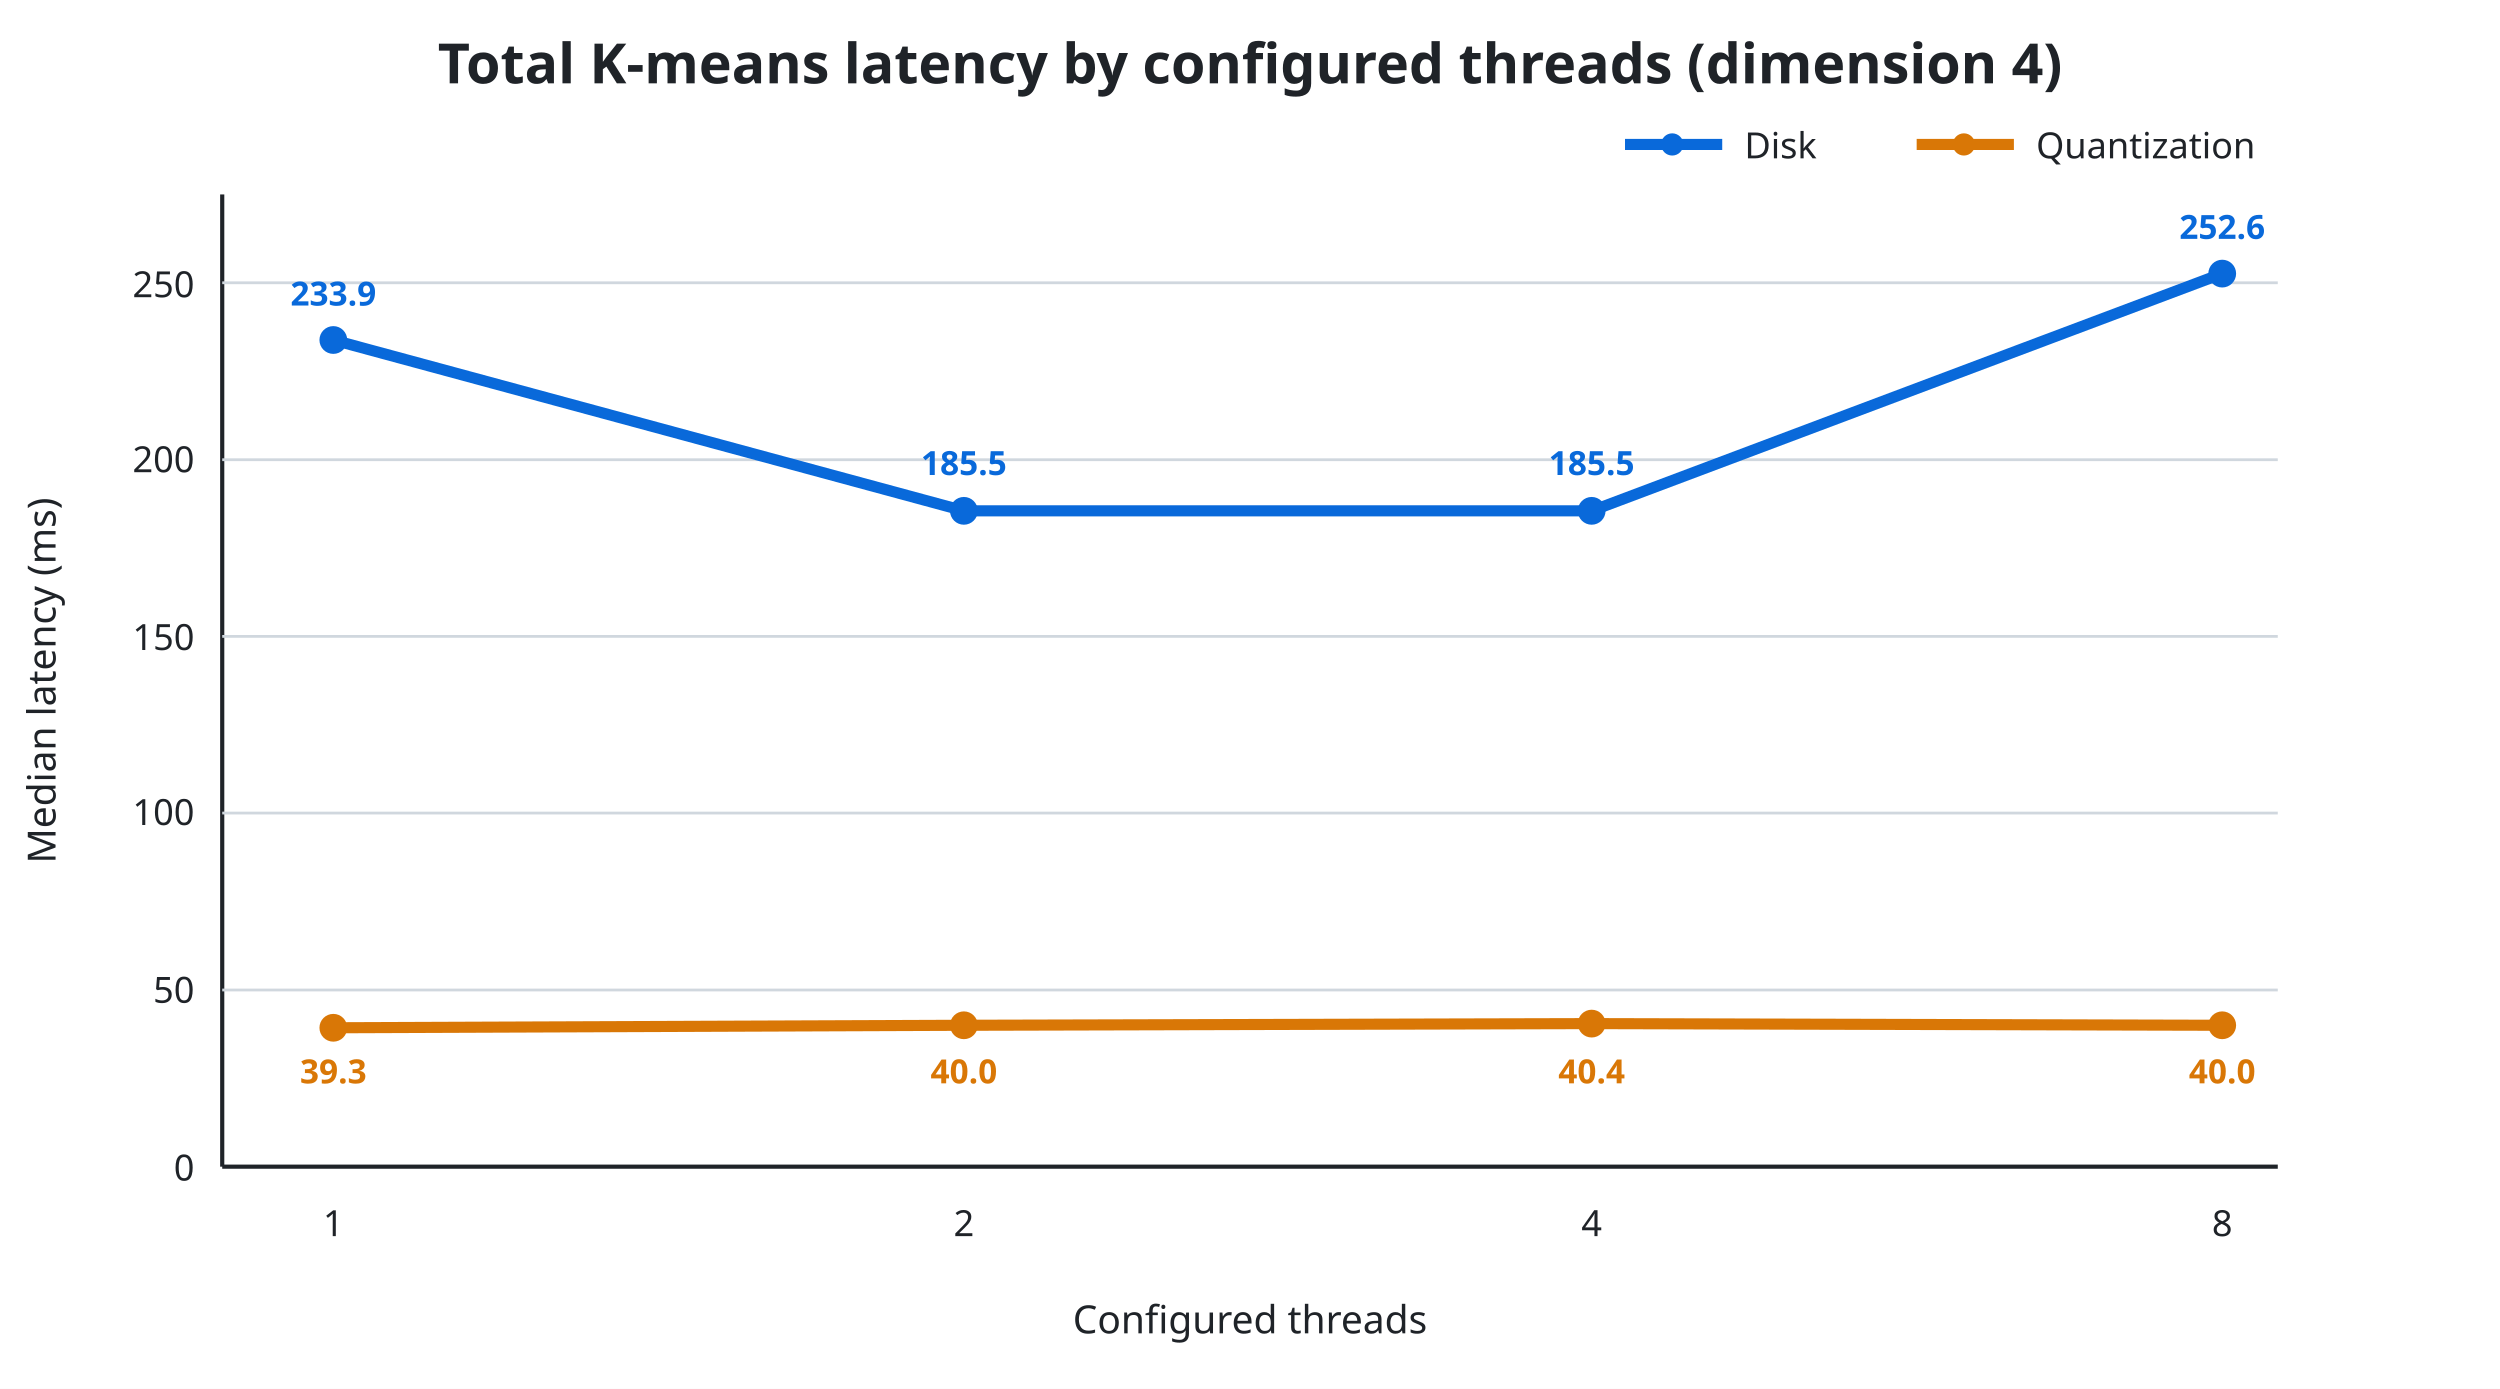
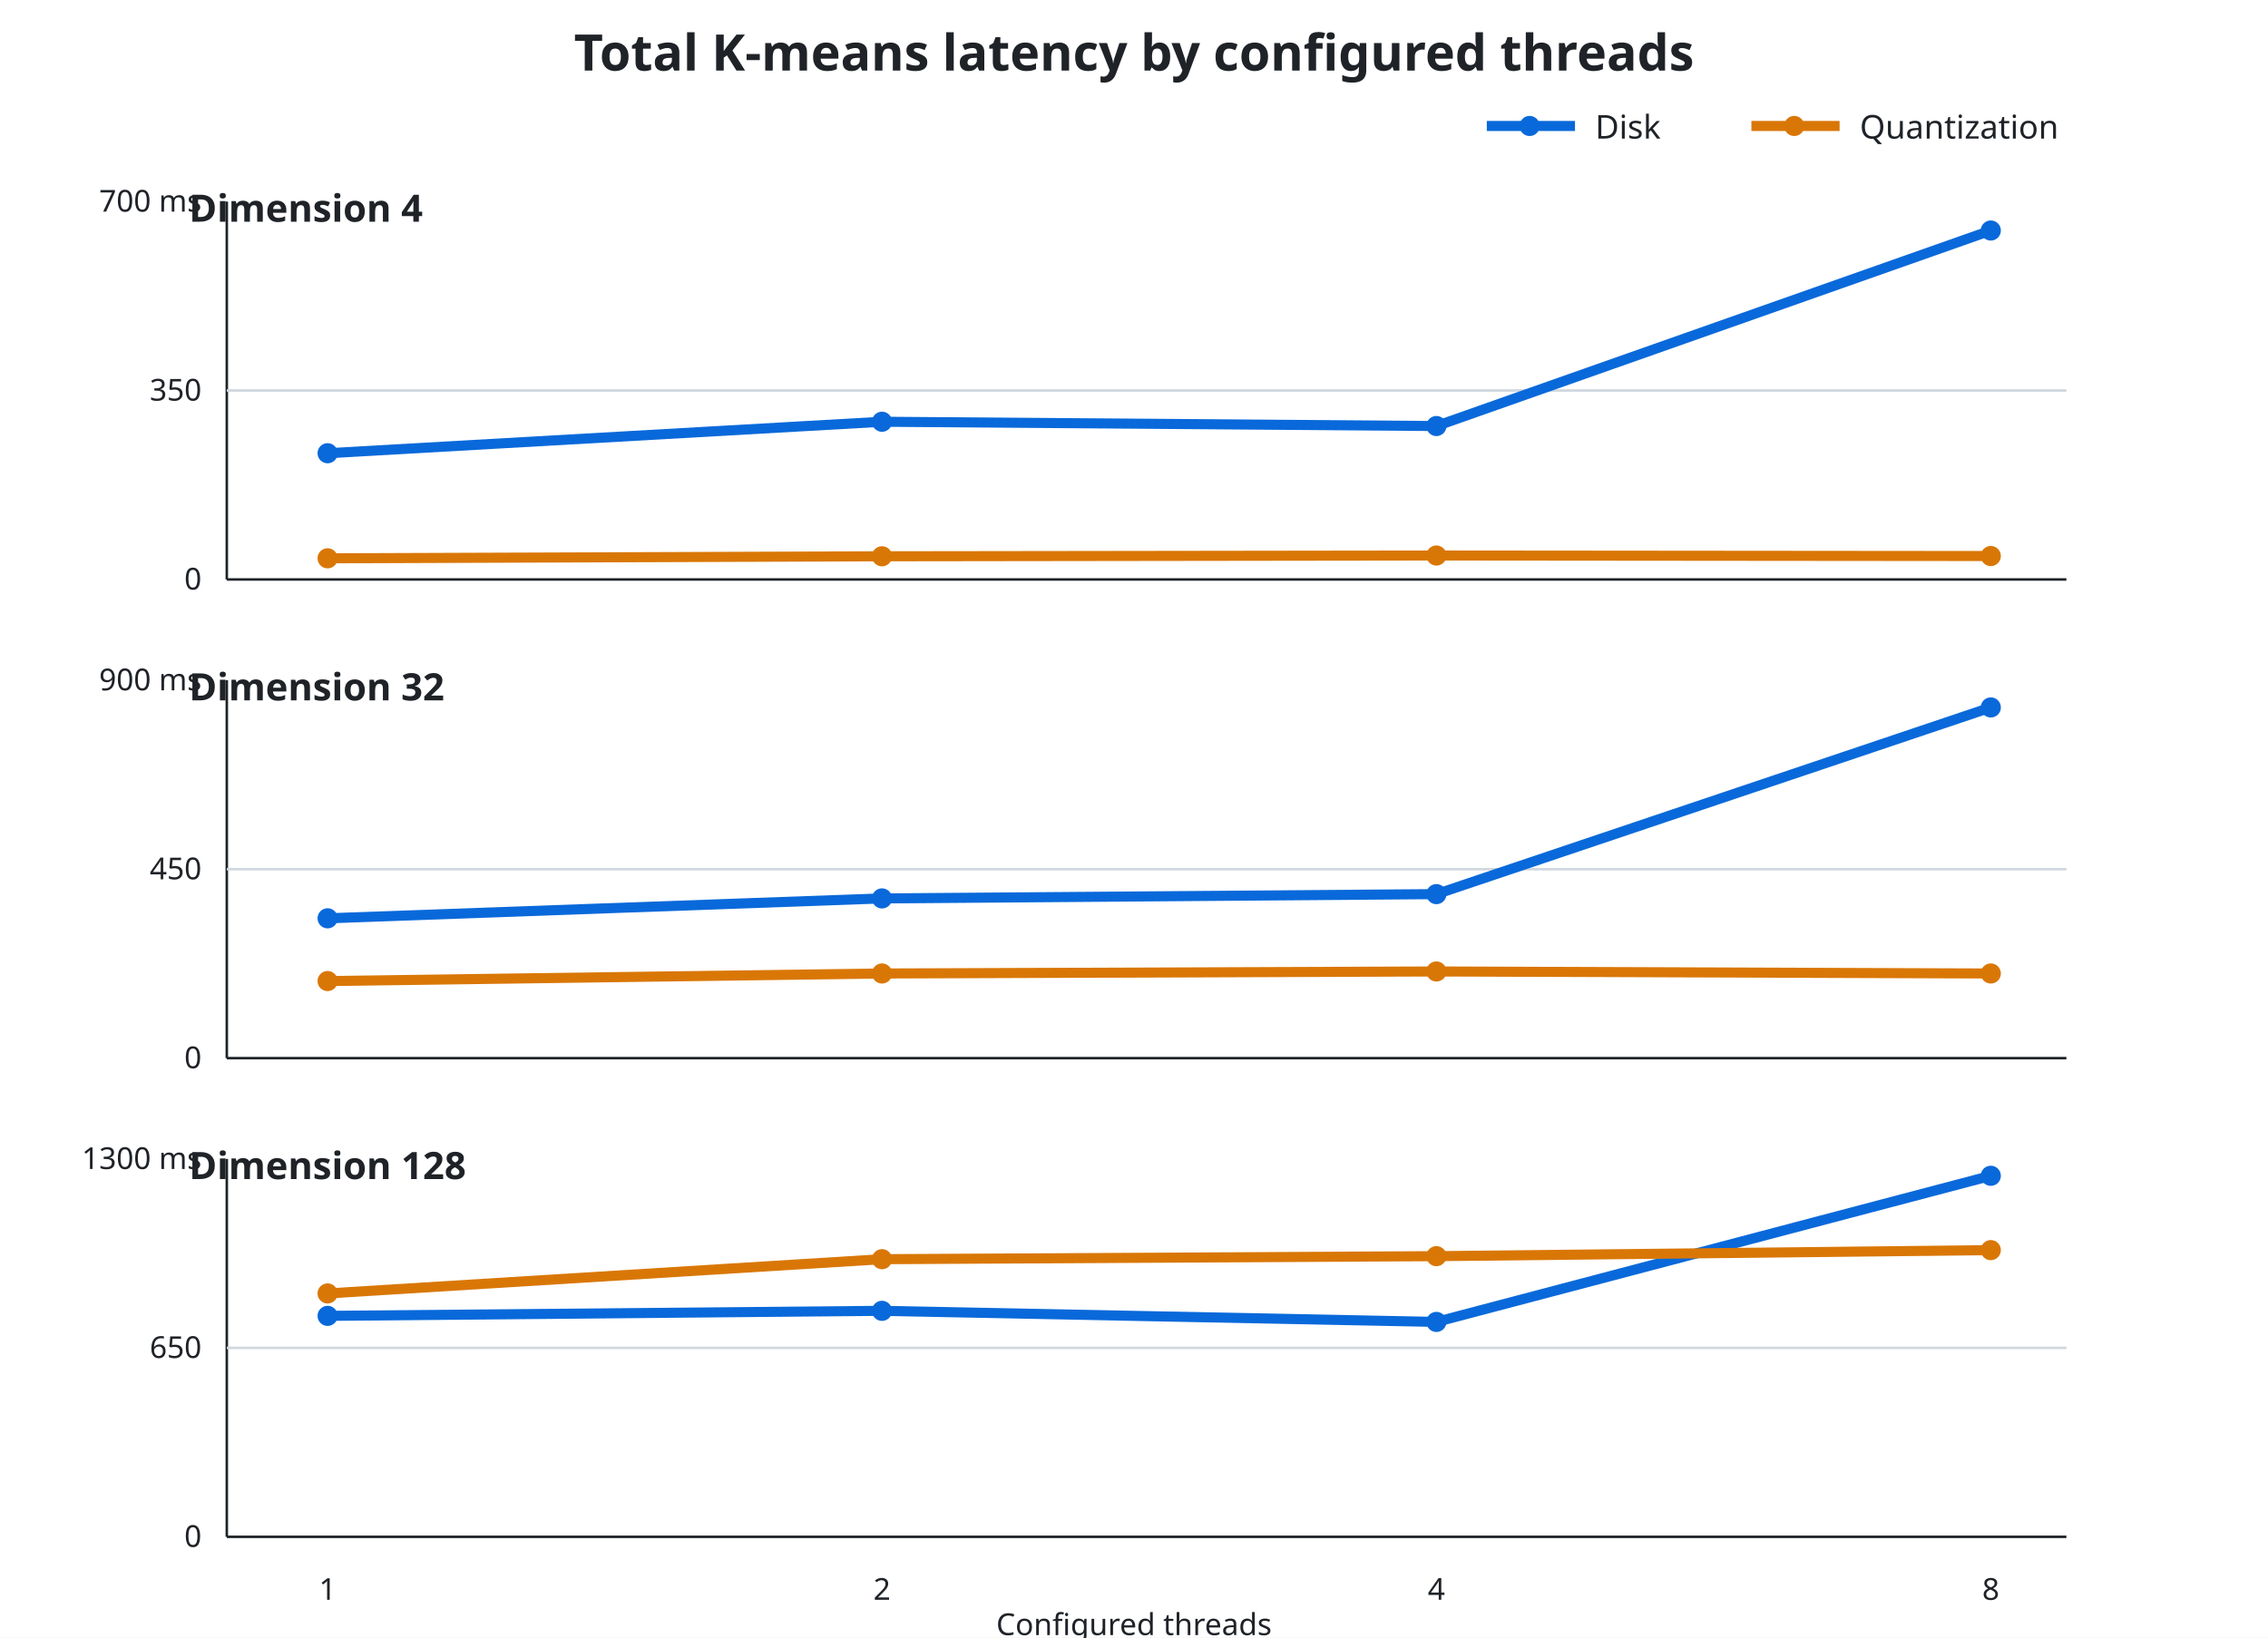
- <svg xmlns="http://www.w3.org/2000/svg" width="900" height="500" viewBox="0 0 900 500" role="img" aria-labelledby="title desc">
-   <rect width="900" height="500" fill="#ffffff" />
-   <text x="450" y="30" text-anchor="middle" font-family="Segoe UI, sans-serif" font-size="20" font-weight="600" fill="#1f2328">Total K-means latency by configured threads (dimension 4)</text>
-   <g font-family="Segoe UI, sans-serif" font-size="13" fill="#1f2328">
-     <line x1="80" y1="420" x2="820" y2="420" stroke="#1f2328" stroke-width="1.5" />
-     <line x1="80" y1="70" x2="80" y2="420" stroke="#1f2328" stroke-width="1.5" />
-     <g stroke="#d0d7de" stroke-width="1">
-       <line x1="80" y1="356.4" x2="820" y2="356.4" />
-       <line x1="80" y1="292.7" x2="820" y2="292.7" />
-       <line x1="80" y1="229.1" x2="820" y2="229.1" />
-       <line x1="80" y1="165.5" x2="820" y2="165.5" />
-       <line x1="80" y1="101.8" x2="820" y2="101.8" />
+ <svg xmlns="http://www.w3.org/2000/svg" width="900" height="650" viewBox="0 0 900 650" role="img" aria-labelledby="title desc">
+   <rect width="900" height="650" fill="#ffffff" />
+   <text x="450" y="28" text-anchor="middle" font-family="Segoe UI, sans-serif" font-size="20" font-weight="600" fill="#1f2328">Total K-means latency by configured threads</text>
+   <g font-family="Segoe UI, sans-serif" font-size="13">
+     <line x1="590" y1="50" x2="625" y2="50" stroke="#0969da" stroke-width="4" />
+     <circle cx="607" cy="50" r="4" fill="#0969da" />
+     <text x="633" y="55" fill="#1f2328">Disk</text>
+     <line x1="695" y1="50" x2="730" y2="50" stroke="#d97706" stroke-width="4" />
+     <circle cx="712" cy="50" r="4" fill="#d97706" />
+     <text x="738" y="55" fill="#1f2328">Quantization</text>
+   </g>
+   <g font-family="Segoe UI, sans-serif" font-size="12" fill="#1f2328">
+     <text x="75" y="88" font-size="15" font-weight="600">Dimension 4</text>
+     <line x1="90" y1="230" x2="820" y2="230" stroke="#1f2328" />
+     <line x1="90" y1="80" x2="90" y2="230" stroke="#1f2328" />
+     <line x1="90" y1="155" x2="820" y2="155" stroke="#d0d7de" />
+     <text x="80" y="234" text-anchor="end">0</text>
+     <text x="80" y="159" text-anchor="end">350</text>
+     <text x="80" y="84" text-anchor="end">700 ms</text>
+     <polyline points="130,179.9 350,167.4 570,169.1 790,91.5" fill="none" stroke="#0969da" stroke-width="4" />
+     <polyline points="130,221.6 350,220.8 570,220.5 790,220.7" fill="none" stroke="#d97706" stroke-width="4" />
+     <text x="75" y="278" font-size="15" font-weight="600">Dimension 32</text>
+     <line x1="90" y1="420" x2="820" y2="420" stroke="#1f2328" />
+     <line x1="90" y1="270" x2="90" y2="420" stroke="#1f2328" />
+     <line x1="90" y1="345" x2="820" y2="345" stroke="#d0d7de" />
+     <text x="80" y="424" text-anchor="end">0</text>
+     <text x="80" y="349" text-anchor="end">450</text>
+     <text x="80" y="274" text-anchor="end">900 ms</text>
+     <polyline points="130,364.5 350,356.6 570,354.9 790,280.8" fill="none" stroke="#0969da" stroke-width="4" />
+     <polyline points="130,389.4 350,386.4 570,385.6 790,386.4" fill="none" stroke="#d97706" stroke-width="4" />
+     <text x="75" y="468" font-size="15" font-weight="600">Dimension 128</text>
+     <line x1="90" y1="610" x2="820" y2="610" stroke="#1f2328" />
+     <line x1="90" y1="460" x2="90" y2="610" stroke="#1f2328" />
+     <line x1="90" y1="535" x2="820" y2="535" stroke="#d0d7de" />
+     <text x="80" y="614" text-anchor="end">0</text>
+     <text x="80" y="539" text-anchor="end">650</text>
+     <text x="80" y="464" text-anchor="end">1300 ms</text>
+     <polyline points="130,522.3 350,520.3 570,524.7 790,466.7" fill="none" stroke="#0969da" stroke-width="4" />
+     <polyline points="130,513.4 350,499.8 570,498.6 790,496.2" fill="none" stroke="#d97706" stroke-width="4" />
+     <g fill="#0969da">
+       <circle cx="130" cy="179.9" r="4" />
+       <circle cx="350" cy="167.4" r="4" />
+       <circle cx="570" cy="169.1" r="4" />
+       <circle cx="790" cy="91.5" r="4" />
+       <circle cx="130" cy="364.5" r="4" />
+       <circle cx="350" cy="356.6" r="4" />
+       <circle cx="570" cy="354.9" r="4" />
+       <circle cx="790" cy="280.8" r="4" />
+       <circle cx="130" cy="522.3" r="4" />
+       <circle cx="350" cy="520.3" r="4" />
+       <circle cx="570" cy="524.7" r="4" />
+       <circle cx="790" cy="466.7" r="4" />
    </g>
-     <g text-anchor="end">
-       <text x="70" y="425">0</text>
-       <text x="70" y="361">50</text>
-       <text x="70" y="297">100</text>
-       <text x="70" y="234">150</text>
-       <text x="70" y="170">200</text>
-       <text x="70" y="107">250</text>
+     <g fill="#d97706">
+       <circle cx="130" cy="221.6" r="4" />
+       <circle cx="350" cy="220.8" r="4" />
+       <circle cx="570" cy="220.5" r="4" />
+       <circle cx="790" cy="220.7" r="4" />
+       <circle cx="130" cy="389.4" r="4" />
+       <circle cx="350" cy="386.4" r="4" />
+       <circle cx="570" cy="385.6" r="4" />
+       <circle cx="790" cy="386.4" r="4" />
+       <circle cx="130" cy="513.4" r="4" />
+       <circle cx="350" cy="499.8" r="4" />
+       <circle cx="570" cy="498.6" r="4" />
+       <circle cx="790" cy="496.2" r="4" />
    </g>
    <g text-anchor="middle">
-       <text x="120" y="445">1</text>
-       <text x="347" y="445">2</text>
-       <text x="573" y="445">4</text>
-       <text x="800" y="445">8</text>
+       <text x="130" y="635">1</text>
+       <text x="350" y="635">2</text>
+       <text x="570" y="635">4</text>
+       <text x="790" y="635">8</text>
    </g>
-     <text x="450" y="480" text-anchor="middle" font-size="14">Configured threads</text>
-     <text x="20" y="245" text-anchor="middle" font-size="14" transform="rotate(-90 20 245)">Median latency (ms)</text>
-   </g>
-   <g font-family="Segoe UI, sans-serif" font-size="13">
-     <line x1="585" y1="52" x2="620" y2="52" stroke="#0969da" stroke-width="4" />
-     <circle cx="602" cy="52" r="4" fill="#0969da" />
-     <text x="628" y="57" fill="#1f2328">Disk</text>
-     <line x1="690" y1="52" x2="725" y2="52" stroke="#d97706" stroke-width="4" />
-     <circle cx="707" cy="52" r="4" fill="#d97706" />
-     <text x="733" y="57" fill="#1f2328">Quantization</text>
-   </g>
-   <polyline points="120,122.4 347,183.9 573,183.9 800,98.5" fill="none" stroke="#0969da" stroke-width="4" stroke-linejoin="round" stroke-linecap="round" />
-   <polyline points="120,370.0 347,369.1 573,368.5 800,369.1" fill="none" stroke="#d97706" stroke-width="4" stroke-linejoin="round" stroke-linecap="round" />
-   <g fill="#0969da">
-     <circle cx="120" cy="122.4" r="5" />
-     <circle cx="347" cy="183.9" r="5" />
-     <circle cx="573" cy="183.9" r="5" />
-     <circle cx="800" cy="98.5" r="5" />
-   </g>
-   <g fill="#d97706">
-     <circle cx="120" cy="370.0" r="5" />
-     <circle cx="347" cy="369.1" r="5" />
-     <circle cx="573" cy="368.5" r="5" />
-     <circle cx="800" cy="369.1" r="5" />
-   </g>
-   <g font-family="Segoe UI, sans-serif" font-size="12" font-weight="600">
-     <text x="120" y="110" text-anchor="middle" fill="#0969da">233.9</text>
-     <text x="347" y="171" text-anchor="middle" fill="#0969da">185.5</text>
-     <text x="573" y="171" text-anchor="middle" fill="#0969da">185.5</text>
-     <text x="800" y="86" text-anchor="middle" fill="#0969da">252.6</text>
-     <text x="120" y="390" text-anchor="middle" fill="#d97706">39.3</text>
-     <text x="347" y="390" text-anchor="middle" fill="#d97706">40.0</text>
-     <text x="573" y="390" text-anchor="middle" fill="#d97706">40.4</text>
-     <text x="800" y="390" text-anchor="middle" fill="#d97706">40.0</text>
+     <text x="450" y="649" text-anchor="middle">Configured threads</text>
  </g>
</svg>
